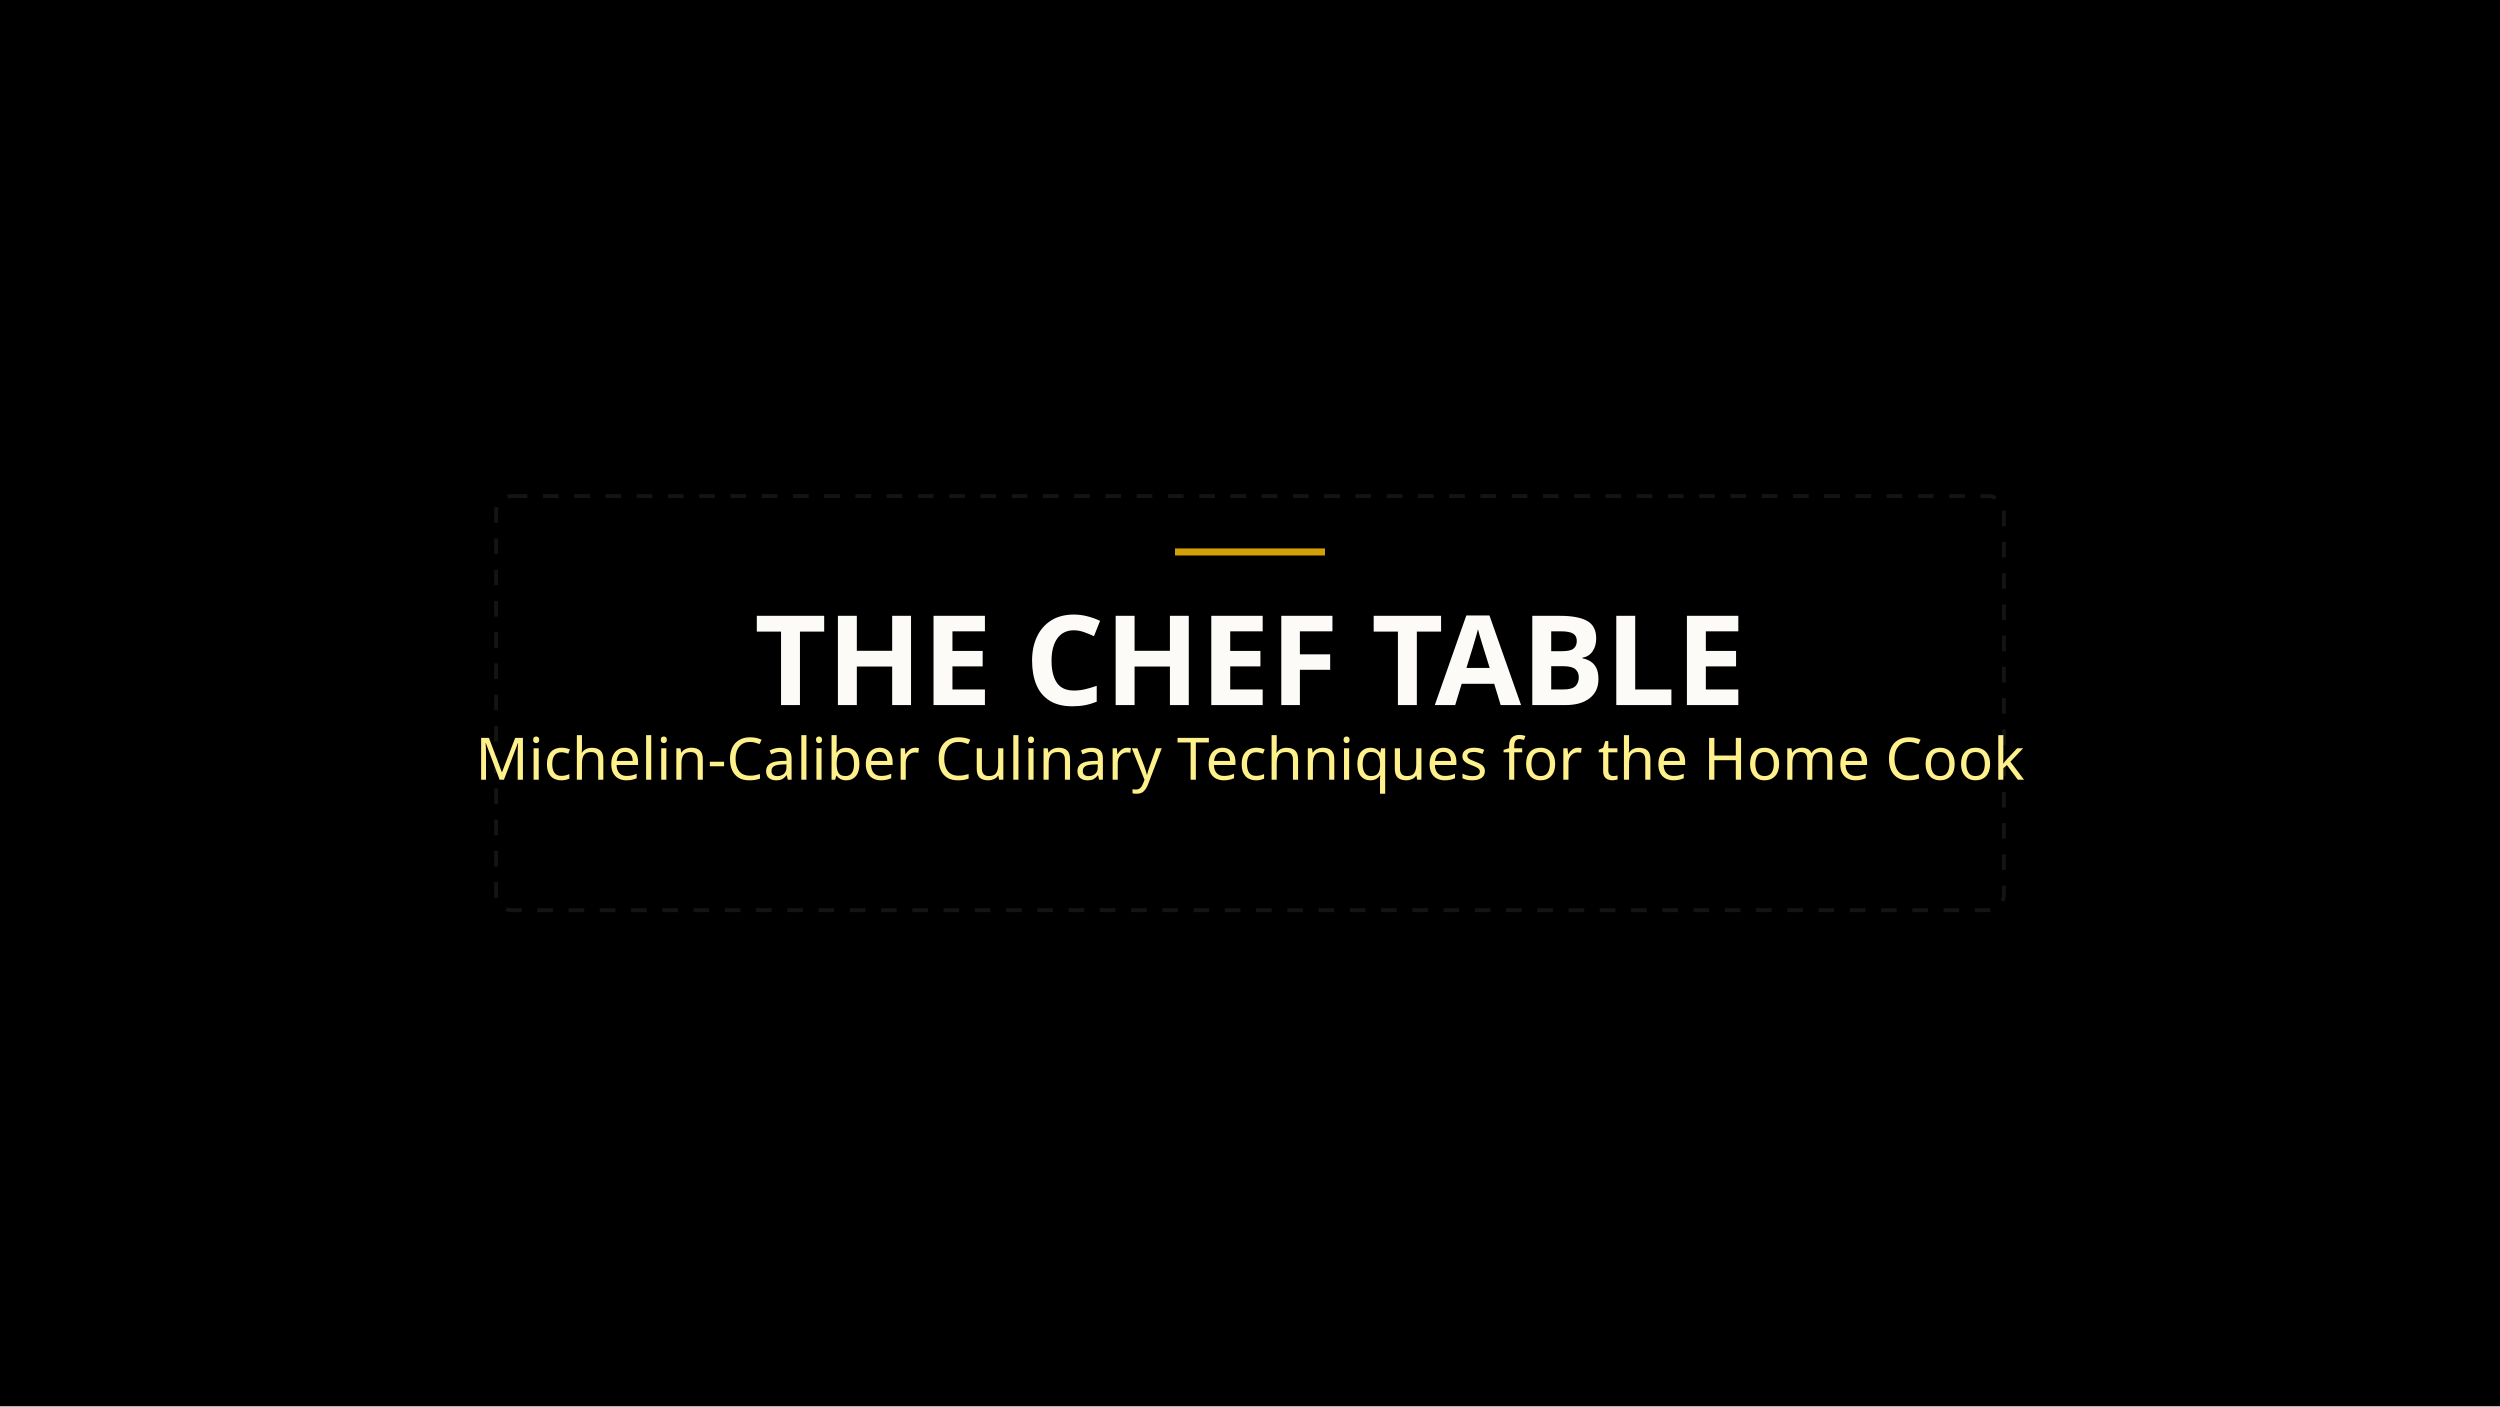
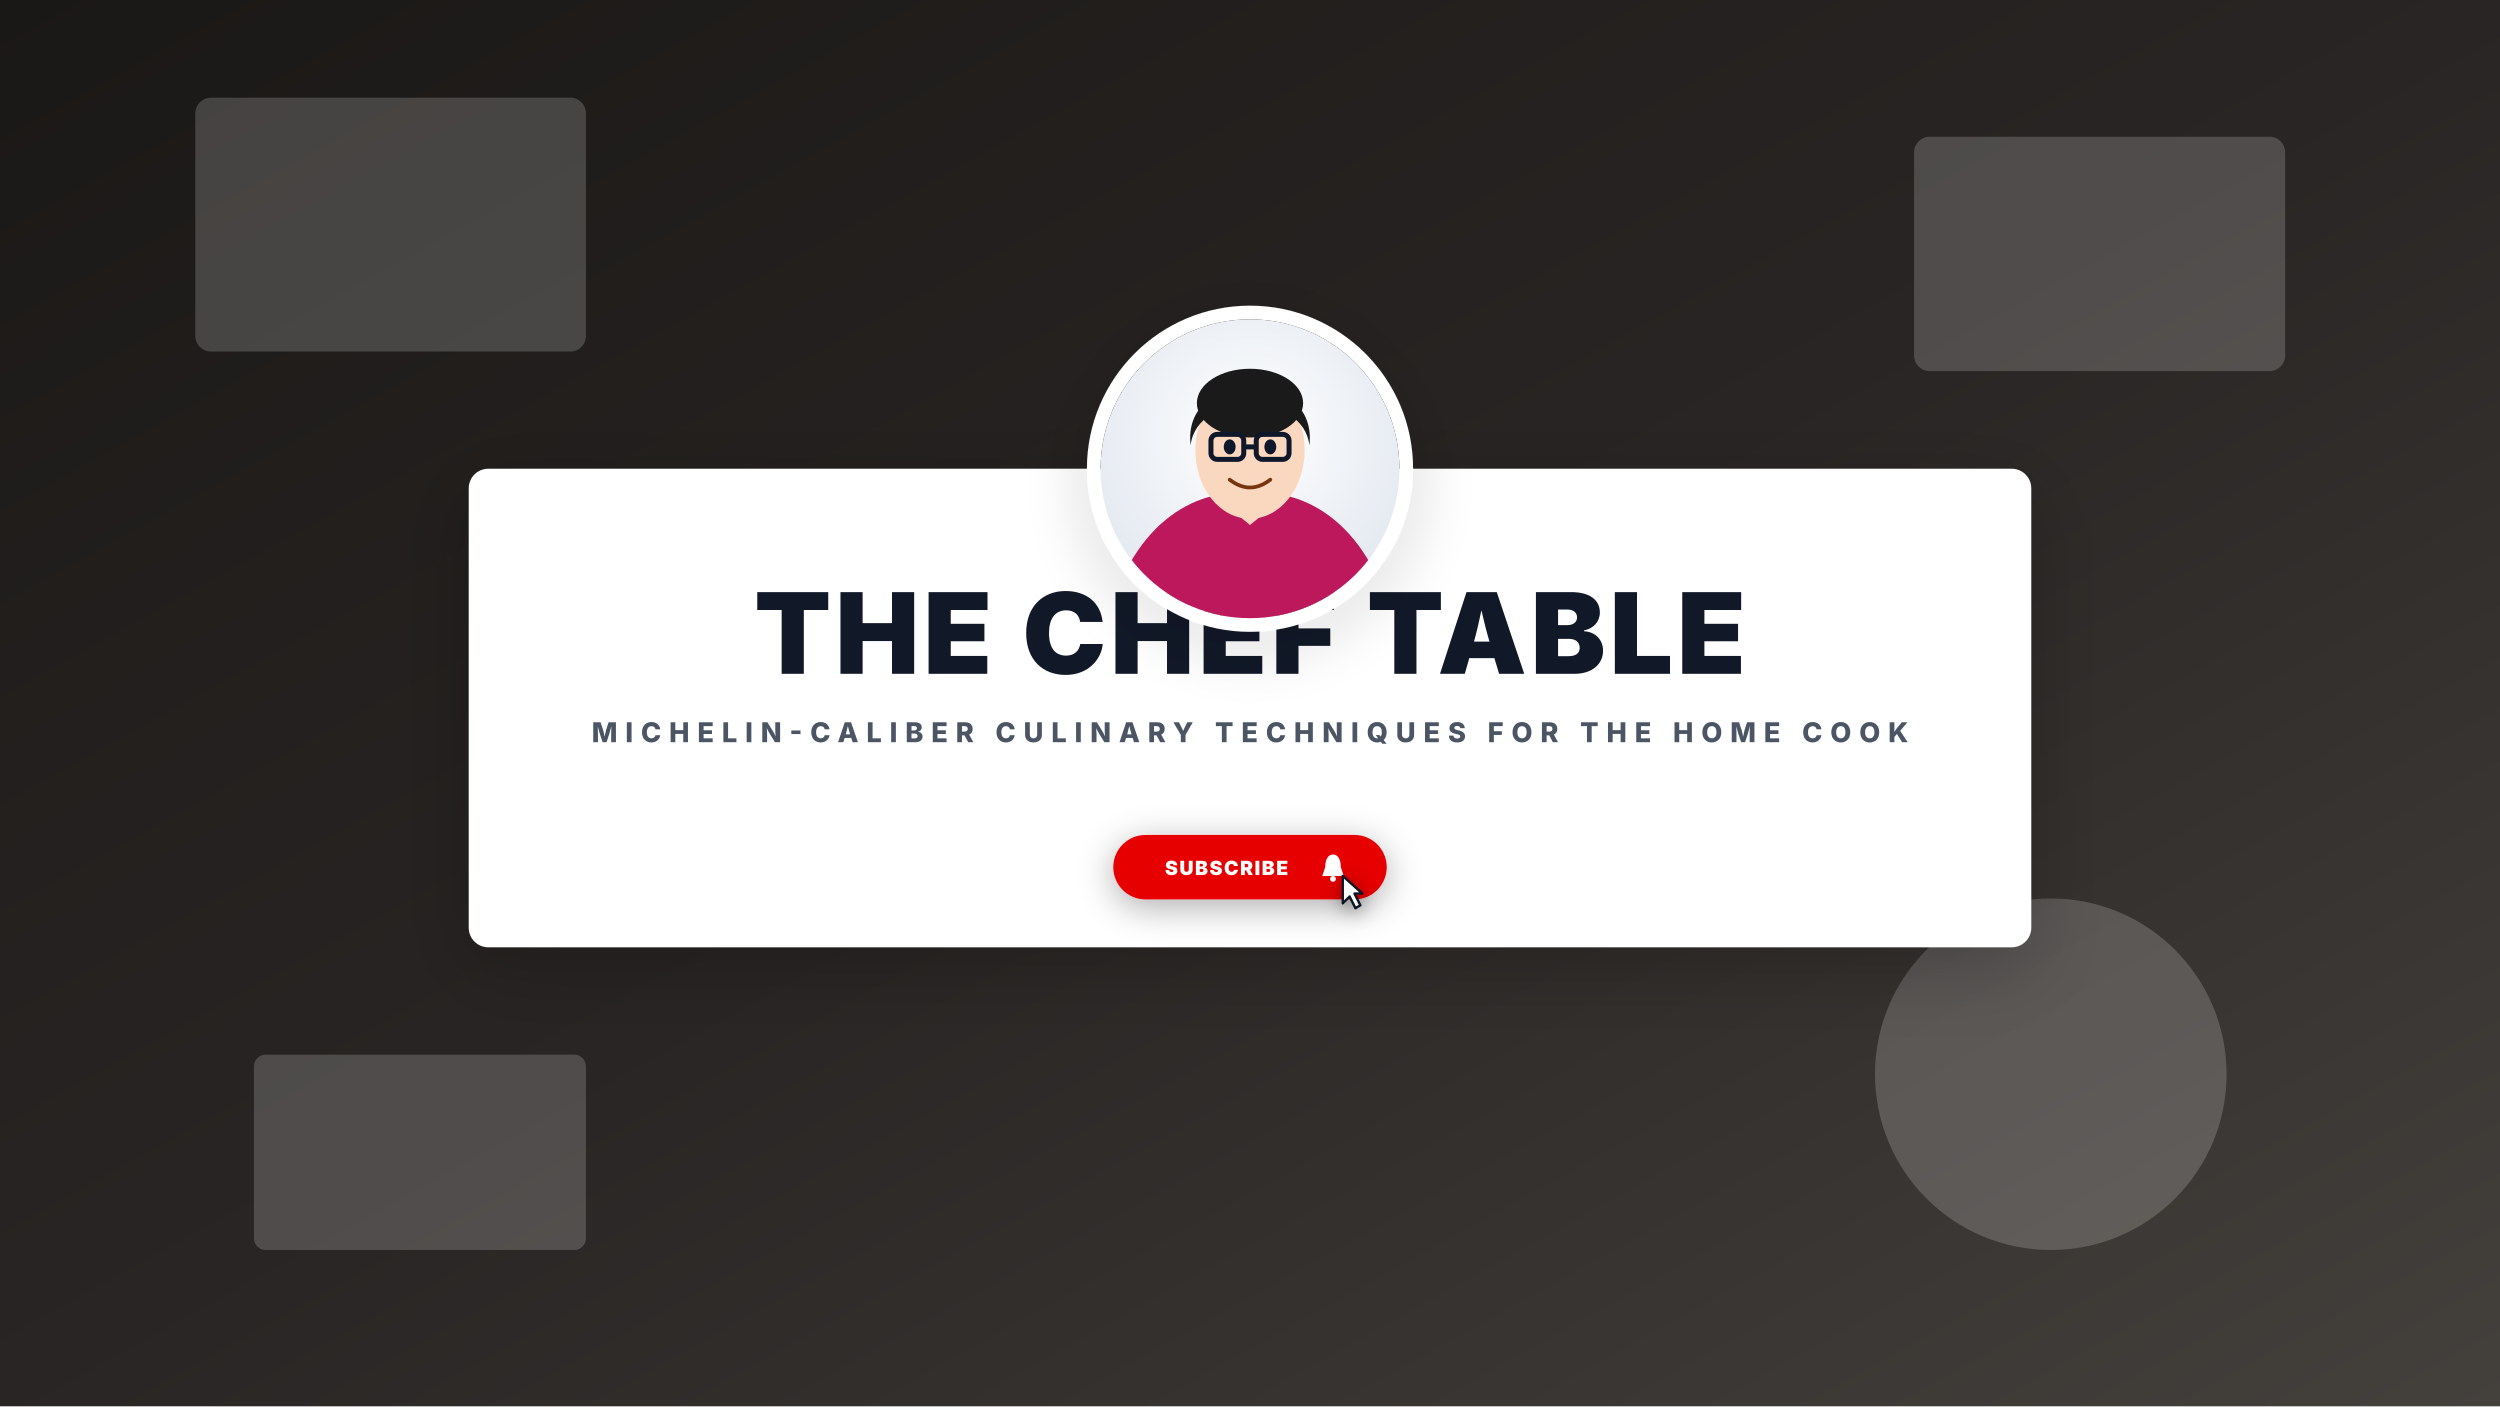
- <svg xmlns="http://www.w3.org/2000/svg" viewBox="0 0 640 360" width="640" height="360">
+ <svg xmlns="http://www.w3.org/2000/svg" viewBox="0 0 2560 1440" width="2560" height="1440">
  <defs>
+     <style>
+       @keyframes cursorClick {
+         0%, 100% { transform: translate(235px, 42px) scale(1); }
+         38% { transform: translate(230px, 36px) scale(1); }
+         46% { transform: translate(228px, 34px) scale(0.85); }
+         54% { transform: translate(230px, 36px) scale(1); }
+       }
+       @keyframes btnTap {
+         0%, 100% { transform: scale(1); }
+         46% { transform: scale(0.97); }
+         54% { transform: scale(1); }
+       }
+       @keyframes bellWiggle {
+         0%, 42%, 68%, 100% { transform: translate(225px, 33px) rotate(0deg); }
+         46% { transform: translate(225px, 33px) rotate(-20deg); }
+         50% { transform: translate(225px, 33px) rotate(20deg); }
+         54% { transform: translate(225px, 33px) rotate(-14deg); }
+         58% { transform: translate(225px, 33px) rotate(10deg); }
+         62% { transform: translate(225px, 33px) rotate(-4deg); }
+       }
+       @keyframes neonGlow {
+         0%, 100% { opacity: 0.88; filter: drop-shadow(0 0 8px currentColor); }
+         50% { opacity: 1; filter: drop-shadow(0 0 26px currentColor); }
+       }
+       @keyframes floatGently {
+         0%, 100% { transform: translateY(0); }
+         50% { transform: translateY(-14px); }
+       }
+       @keyframes eqBounce1 { 0%, 100% { height: 25px; y: -25px; } 50% { height: 75px; y: -75px; } }
+       @keyframes eqBounce2 { 0%, 100% { height: 65px; y: -65px; } 50% { height: 20px; y: -20px; } }
+       @keyframes eqBounce3 { 0%, 100% { height: 35px; y: -35px; } 50% { height: 85px; y: -85px; } }
+       @keyframes glitchTwitch {
+         0%, 88%, 100% { transform: translate(0, 0); }
+         90% { transform: translate(-6px, 2px); }
+         93% { transform: translate(5px, -2px); }
+         96% { transform: translate(-2px, 1px); }
+       }
+       .anim-cursor { animation: cursorClick 2.6s ease-in-out infinite; transform-origin: 0 0; }
+       .anim-btn { animation: btnTap 2.6s ease-in-out infinite; transform-origin: center; }
+       .anim-bell { animation: bellWiggle 2.6s ease-in-out infinite; transform-origin: 0 -12px; }
+       .anim-glow { animation: neonGlow 2.2s ease-in-out infinite; }
+       .anim-float { animation: floatGently 3.5s ease-in-out infinite; }
+       .anim-eq1 { animation: eqBounce1 0.8s ease-in-out infinite; }
+       .anim-eq2 { animation: eqBounce2 1.1s ease-in-out infinite; }
+       .anim-eq3 { animation: eqBounce3 0.9s ease-in-out infinite; }
+       .anim-glitch { animation: glitchTwitch 3.5s step-end infinite; }
+     </style>
    <linearGradient id="bg-food-chef" x1="0%" y1="0%" x2="100%" y2="100%">
-       <stop offset="0%" stop-color="undefined" />
-       <stop offset="100%" stop-color="undefined" />
+       <stop offset="0%" stop-color="#1A1816" />
+       <stop offset="50%" stop-color="#292524" />
+       <stop offset="100%" stop-color="#44403C" />
    </linearGradient>
  </defs>
-   <rect width="100%" height="100%" fill="url(#bg-food-chef)" />
-   <rect x="127" y="127" width="386" height="106" fill="none" stroke="rgba(255,255,255,0.08)" stroke-dasharray="4 4" rx="4" />
-   <rect x="300.8" y="140.4" width="38.4" height="1.8" fill="#EAB308" opacity="0.9" />
-   <text x="50%" y="47.0%" text-anchor="middle" dominant-baseline="middle" fill="#FDFBF7" font-family="Switzer, sans-serif" font-size="32" font-weight="700">THE CHEF TABLE</text>
-   <text x="50%" y="54.0%" text-anchor="middle" dominant-baseline="middle" fill="#FEF08A" font-family="Switzer, sans-serif" font-size="15" font-weight="500">Michelin-Caliber Culinary Techniques for the Home Cook</text>
+   <rect width="2560" height="1440" fill="url(#bg-food-chef)" />
+   <g opacity="0.18">
+     <rect x="200" y="100" width="400" height="260" rx="16" fill="#FFFFFF" />
+     <rect x="1960" y="140" width="380" height="240" rx="16" fill="#FFFFFF" />
+     <circle cx="2100" cy="1100" r="180" fill="#FFFFFF" />
+     <rect x="260" y="1080" width="340" height="200" rx="12" fill="#FFFFFF" />
+   </g>
+   <g transform="translate(480, 480)">
+     <rect width="1600" height="490" rx="20" fill="#FFFFFF" filter="drop-shadow(0 20px 40px rgba(0,0,0,0.22))" />
+     <text x="800" y="210" fill="#111827" font-family="'Impact', 'Arial Black', -apple-system, sans-serif" font-size="115" font-weight="900" letter-spacing="4px" text-anchor="middle">THE CHEF TABLE</text>
+     <text x="800" y="280" fill="#4B5563" font-family="system-ui, -apple-system, sans-serif" font-size="28" font-weight="800" letter-spacing="8px" text-anchor="middle">MICHELIN-CALIBER CULINARY TECHNIQUES FOR THE HOME COOK</text>
+   </g>
+   <g transform="translate(1280, 480)">
+     <defs>
+       <clipPath id="av-clip-food-chef">
+         <circle cx="0" cy="0" r="153" />
+       </clipPath>
+       <radialGradient id="av-grad-food-chef" cx="50%" cy="40%" r="60%">
+         <stop offset="0%" stop-color="#FFFFFF" />
+         <stop offset="100%" stop-color="#E2E8F0" />
+       </radialGradient>
+     </defs>
+     <circle cx="0" cy="0" r="160" fill="none" stroke="#FFFFFF" stroke-width="14" filter="drop-shadow(0 14px 28px rgba(0,0,0,0.32))" />
+     <g clip-path="url(#av-clip-food-chef)">
+       <rect x="-160" y="-160" width="320" height="320" fill="url(#av-grad-food-chef)" />
+       <path d="M -147.2 160 C -120 48, -48 19.2, 0 25.6 C 48 19.2, 120 48, 147.2 160 Z" fill="#BE185D" />
+       <path d="M -35.2 28.8 L 0 57.6 L 35.2 28.8 L 28.8 -8 L -28.8 -8 Z" fill="#FAD8C0" />
+       <ellipse cx="0" cy="-19.2" rx="56" ry="70.4" fill="#FAD8C0" />
+       <path d="M -60.8 -24 C -70.4 -104, 70.4 -104, 60.8 -24 C 54.4 -80, -54.4 -80, -60.8 -24 Z" fill="#1A1A1A" />
+       <ellipse cx="0" cy="-67.2" rx="54.4" ry="35.2" fill="#1A1A1A" />
+       <ellipse cx="-20.8" cy="-22.4" rx="6.08" ry="7.68" fill="#0F172A" />
+       <ellipse cx="20.8" cy="-22.4" rx="6.08" ry="7.68" fill="#0F172A" />
+       <path d="M -20.8 11.2 Q 0 27.2 20.8 11.2" fill="none" stroke="#78350F" stroke-width="3.84" stroke-linecap="round" />
+       <rect x="-40" y="-35.2" width="33.6" height="25.6" rx="6.4" fill="none" stroke="#0F172A" stroke-width="5.12" />
+       <rect x="6.4" y="-35.2" width="33.6" height="25.6" rx="6.4" fill="none" stroke="#0F172A" stroke-width="5.12" />
+       <line x1="-6.4" y1="-22.4" x2="6.4" y2="-22.4" stroke="#0F172A" stroke-width="5.12" />
+     </g>
+   </g>
+   <g transform="translate(1140, 855) scale(1)">
+     <g class="anim-btn">
+       <rect width="280" height="66" rx="33" fill="#E60000" filter="drop-shadow(0 8px 18px rgba(0,0,0,0.32))" />
+       <text x="116" y="41" fill="#FFFFFF" font-family="system-ui, -apple-system, sans-serif" font-size="20" font-weight="900" letter-spacing="1.5px" text-anchor="middle">SUBSCRIBE</text>
+     </g>
+     <g class="anim-bell" transform="translate(225, 33)">
+       <path d="M 0 -13 C -5 -13, -8 -8, -8 0 L -11 9 L 11 9 L 8 0 C 8 -8, 5 -13, 0 -13 Z" fill="#FFFFFF" />
+       <circle cx="0" cy="12" r="3" fill="#FFFFFF" />
+     </g>
+     <g class="anim-cursor" transform="translate(235, 42)">
+       <path d="M 0 0 L 0 28 L 7 21 L 13 33 L 18 30 L 12 18 L 20 18 Z" fill="#FFFFFF" stroke="#111827" stroke-width="2.5" stroke-linejoin="round" filter="drop-shadow(0 4px 10px rgba(0,0,0,0.45))" />
+     </g>
+   </g>
</svg>
